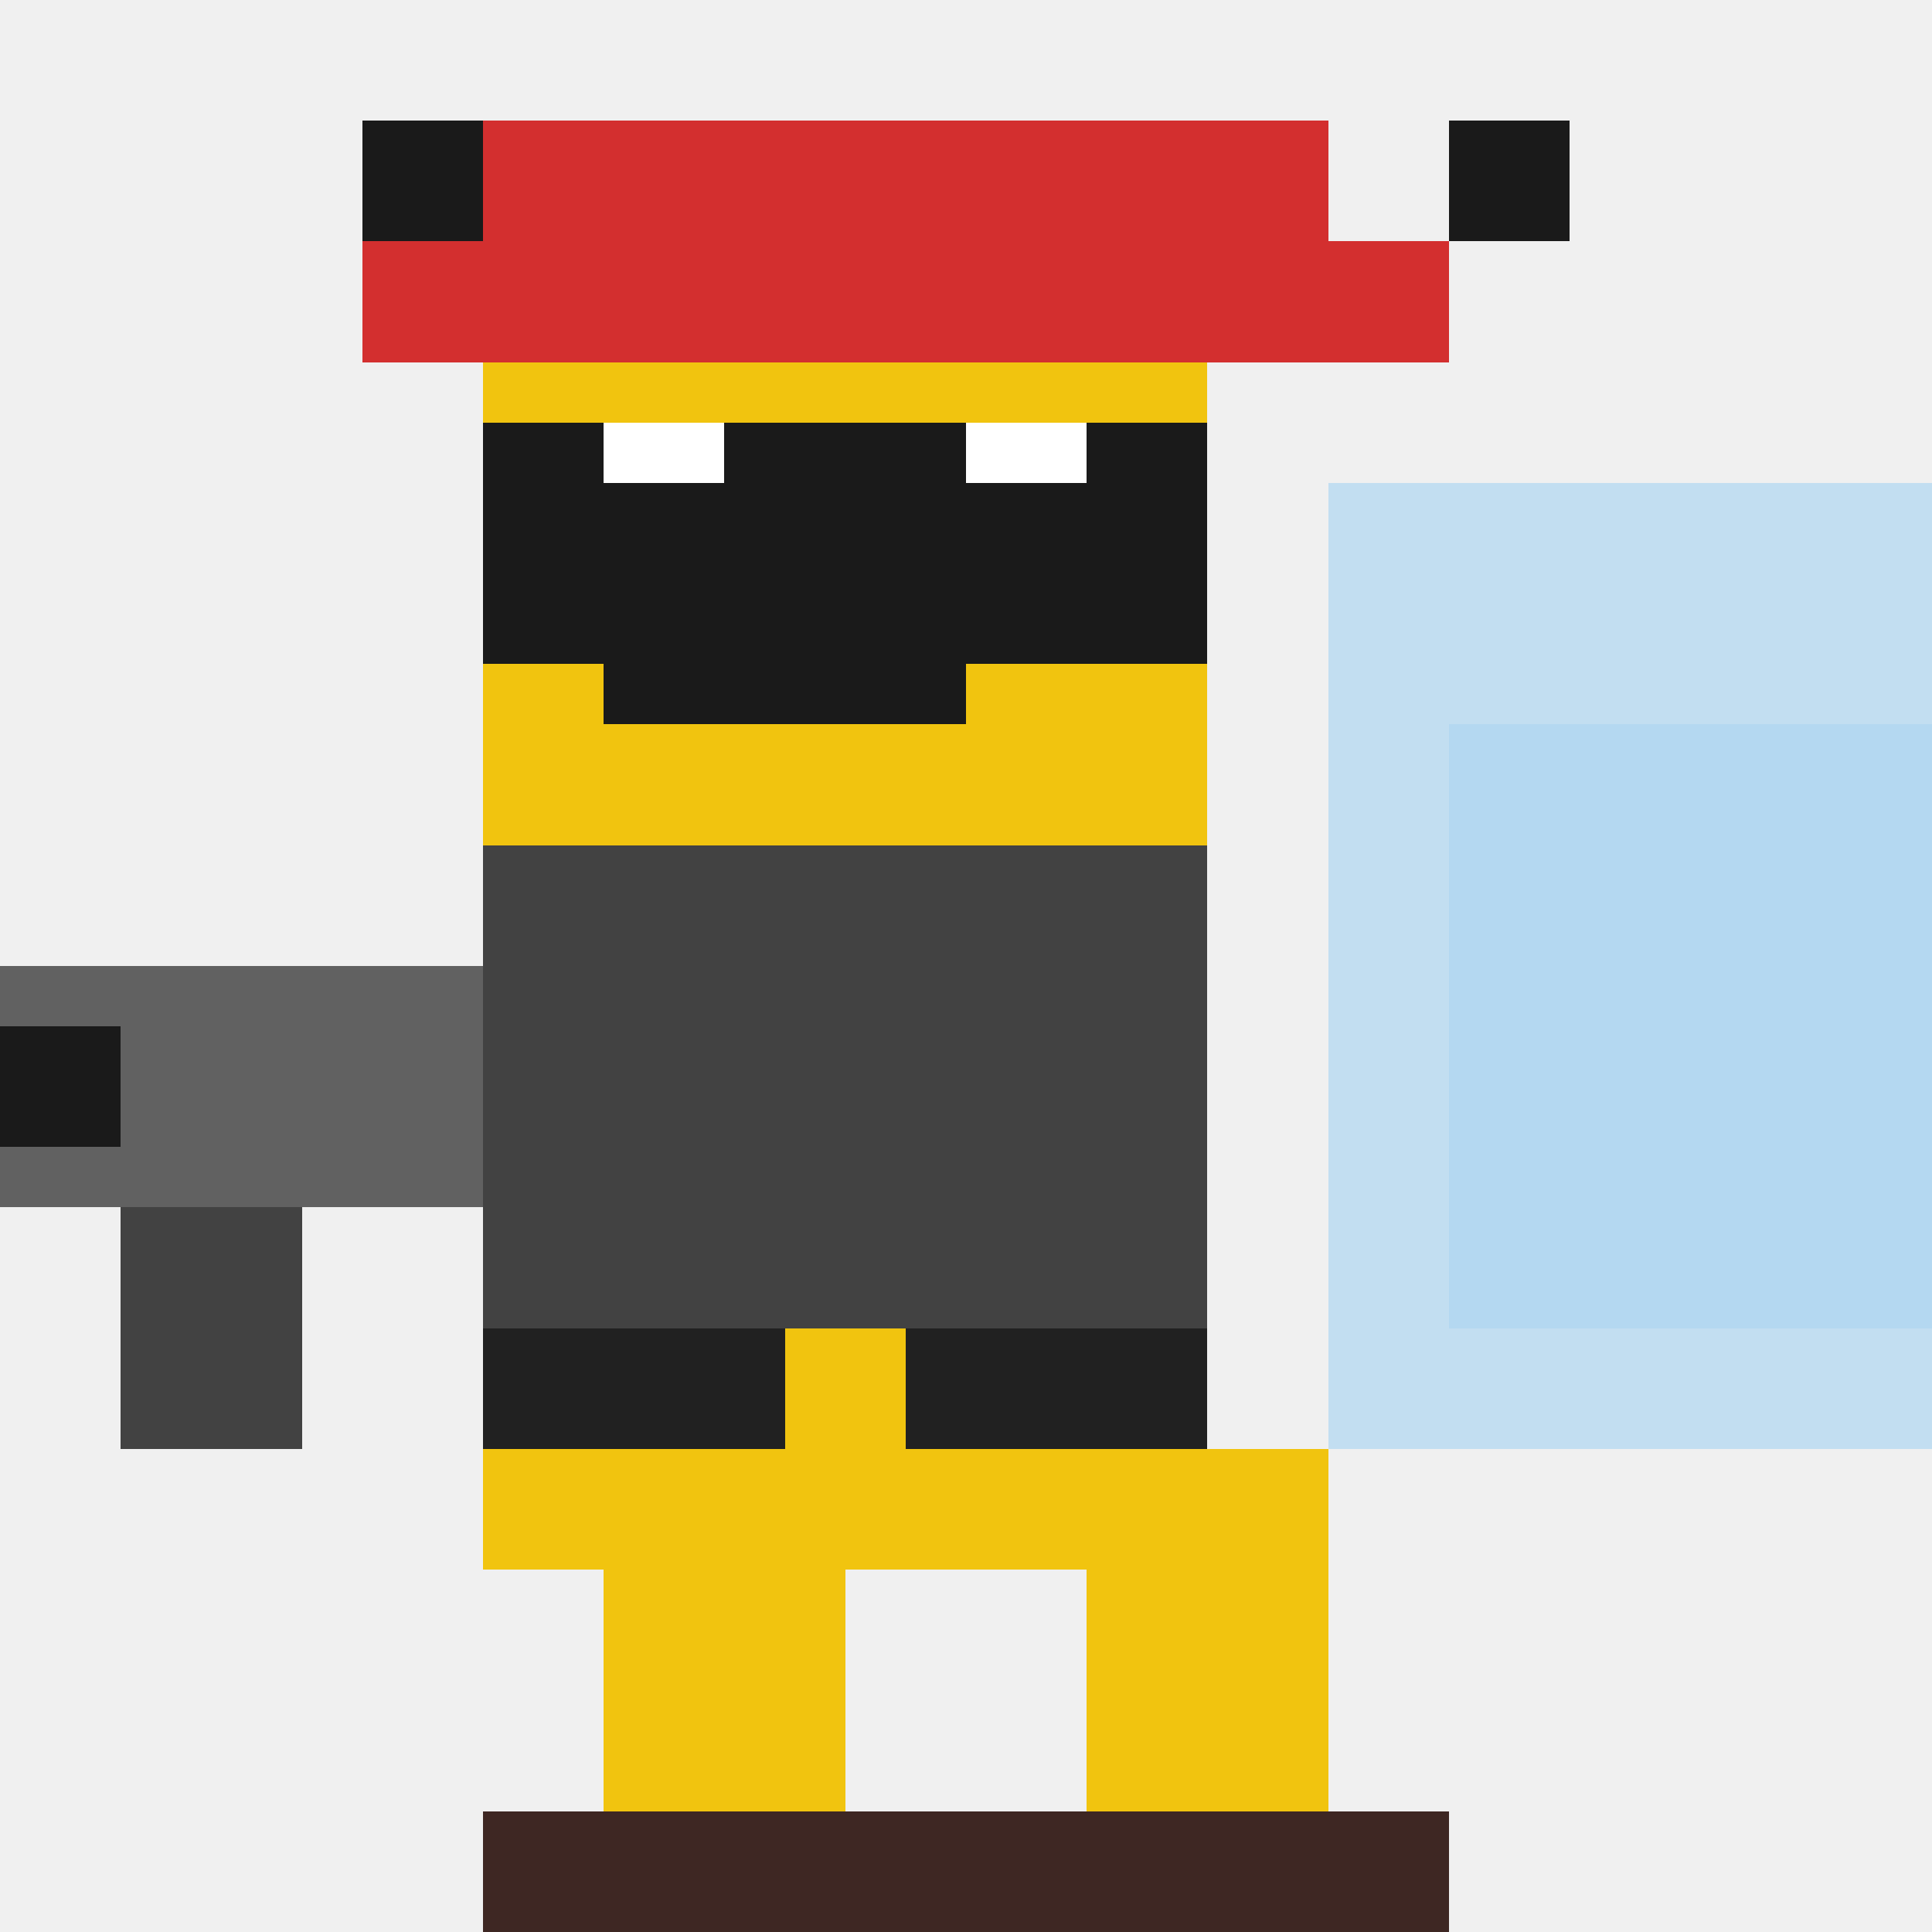
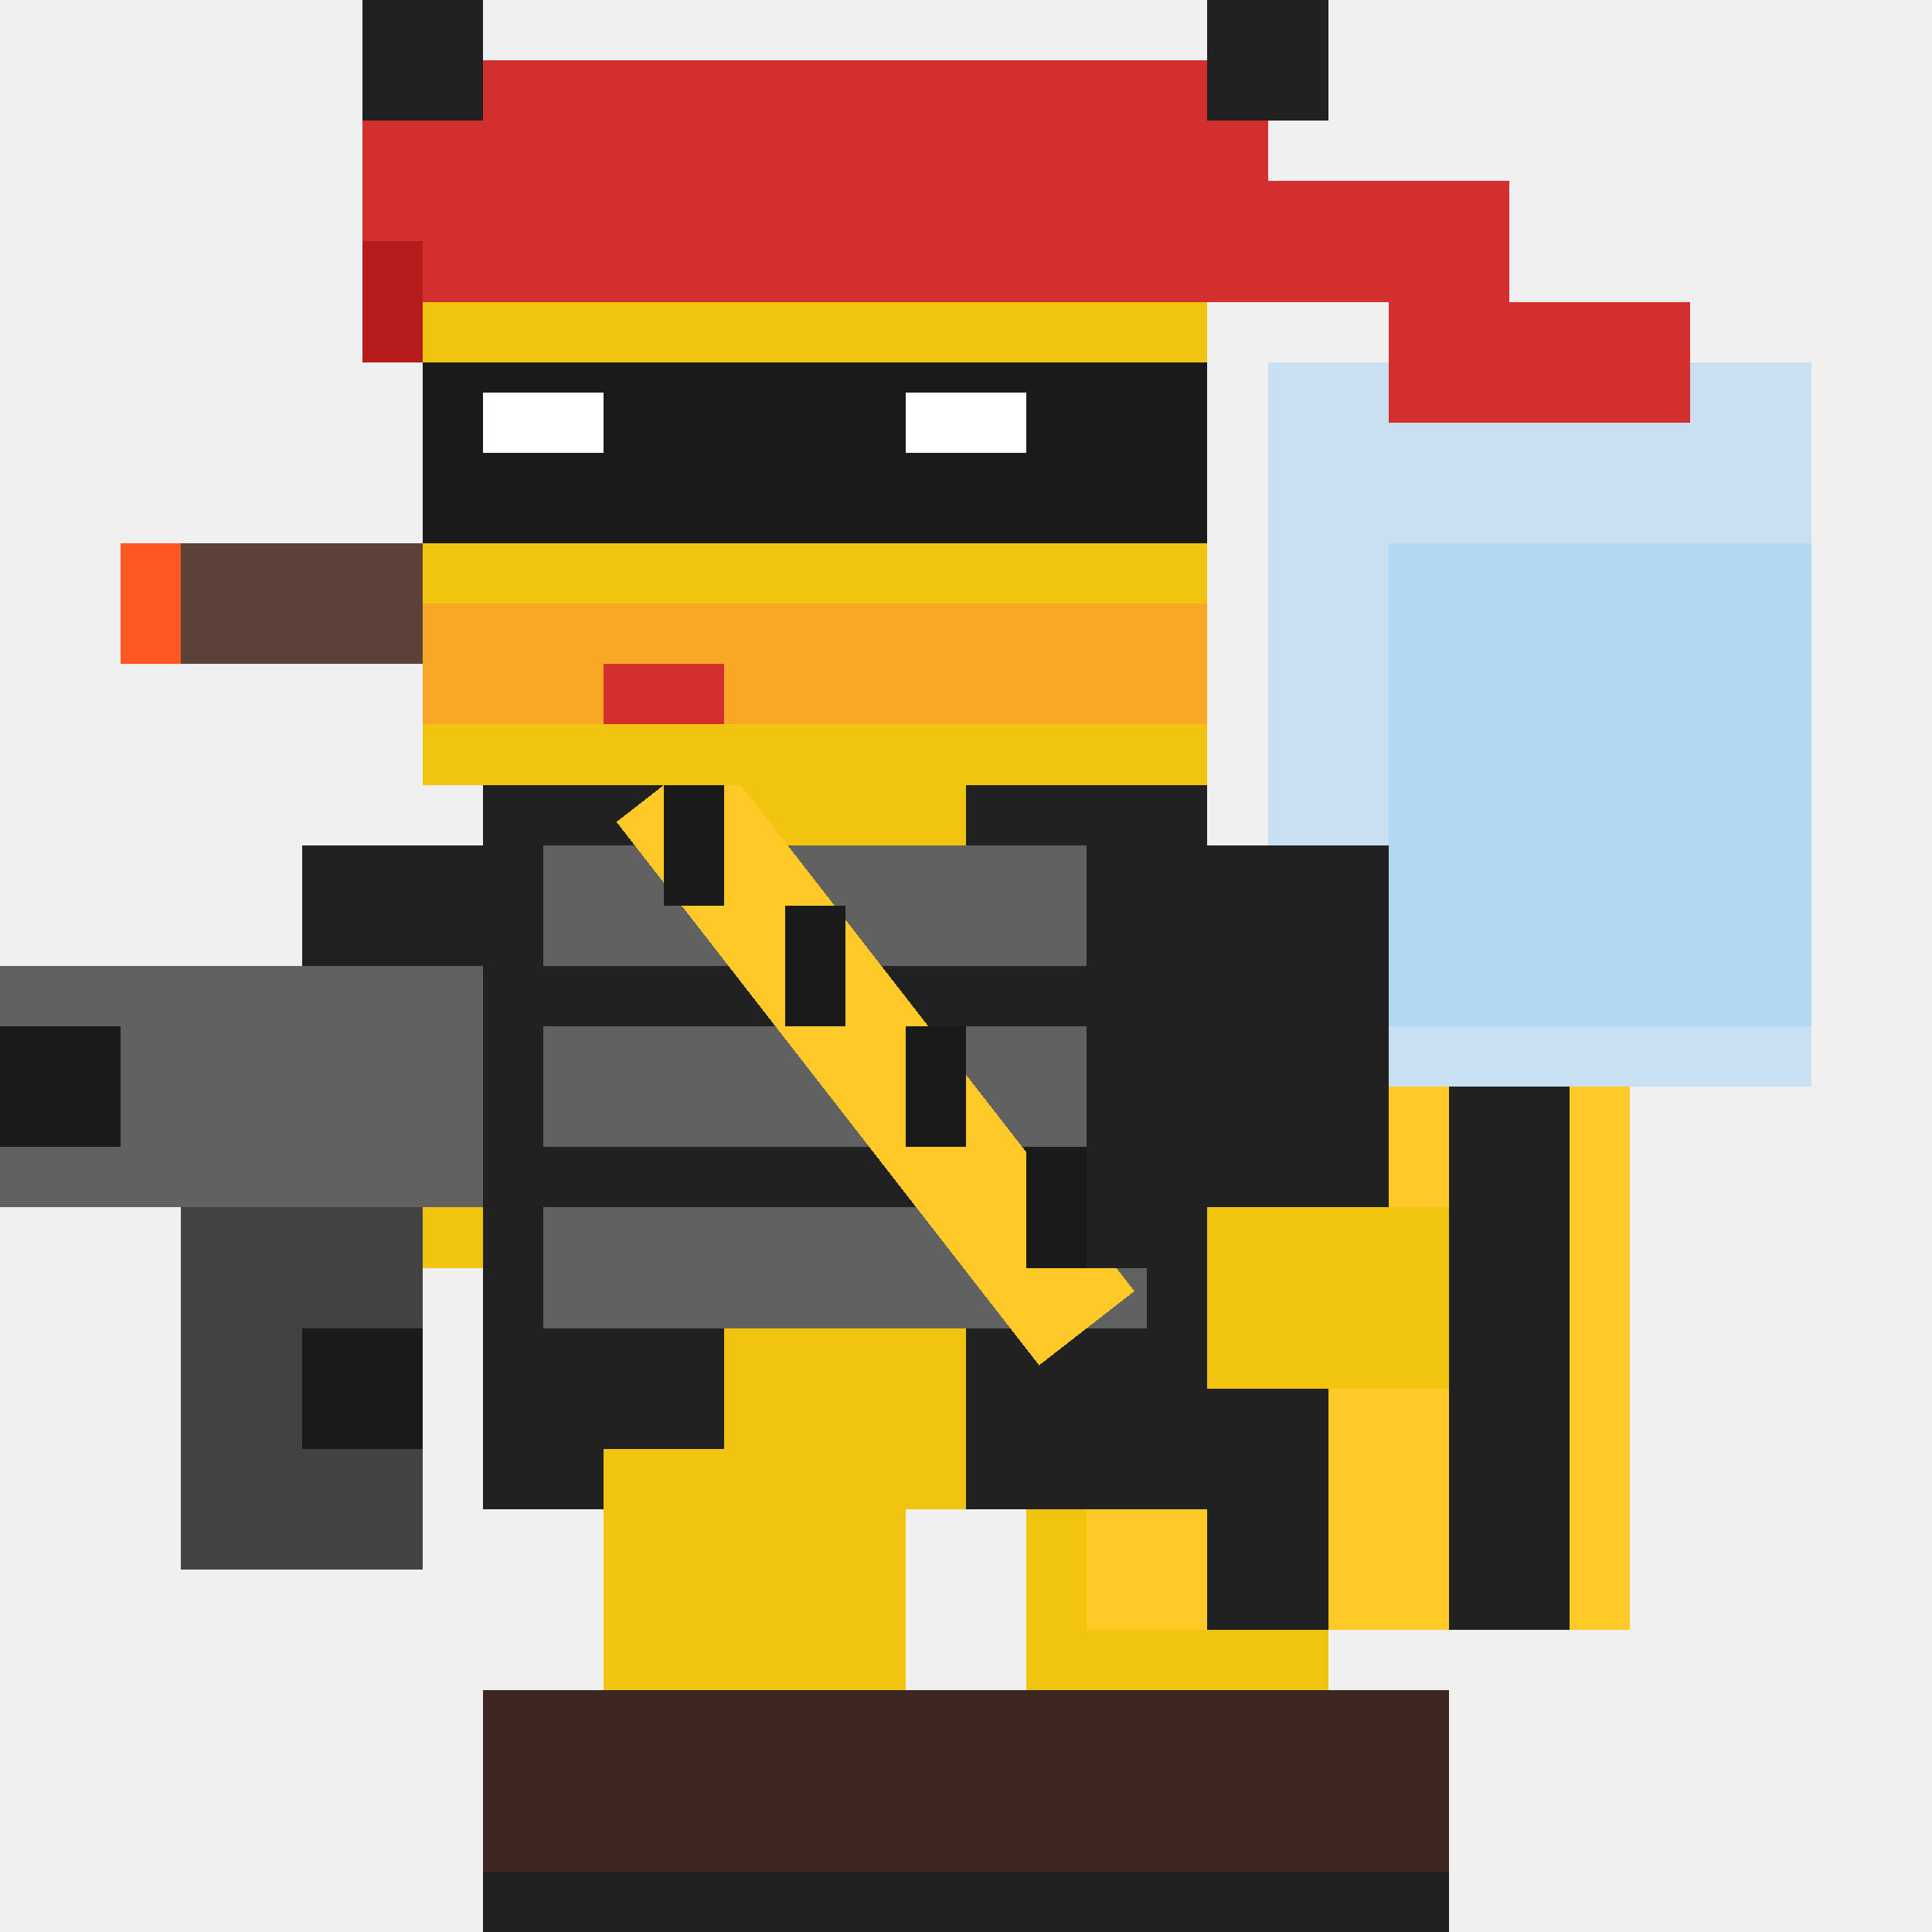
- <svg xmlns="http://www.w3.org/2000/svg" width="256" height="256" viewBox="0 0 32 32" shape-rendering="crispEdges">
-   <rect x="22" y="8" width="10" height="16" fill="#AED6F1" opacity="0.7" />
-   <rect x="24" y="12" width="8" height="10" fill="#AED6F1" opacity="0.7" />
-   <rect x="18" y="24" width="4" height="6" fill="#F1C40F" />
-   <rect x="16" y="30" width="8" height="2" fill="#3E2723" />
-   <rect x="8" y="14" width="12" height="12" fill="#F1C40F" />
-   <rect x="8" y="14" width="12" height="8" fill="#424242" />
-   <rect x="8" y="22" width="12" height="2" fill="#212121" />
-   <rect x="13" y="22" width="2" height="2" fill="#F1C40F" />
-   <rect x="8" y="4" width="12" height="10" fill="#F1C40F" />
-   <rect x="6" y="2" width="16" height="4" fill="#D32F2F" />
-   <rect x="20" y="4" width="4" height="2" fill="#D32F2F" />
-   <rect x="8" y="7" width="12" height="4" fill="#1A1A1A" />
-   <rect x="10" y="7" width="2" height="1" fill="#FFFFFF" />
-   <rect x="16" y="7" width="2" height="1" fill="#FFFFFF" />
-   <rect x="4" y="16" width="4" height="4" fill="#F1C40F" />
-   <rect x="0" y="16" width="8" height="4" fill="#616161" />
-   <rect x="0" y="17" width="2" height="2" fill="#1A1A1A" />
-   <rect x="2" y="20" width="3" height="4" fill="#424242" />
-   <rect x="10" y="24" width="4" height="6" fill="#F1C40F" />
-   <rect x="8" y="30" width="8" height="2" fill="#3E2723" />
-   <rect x="10" y="11" width="6" height="1" fill="#1A1A1A" />
-   <rect x="6" y="2" width="2" height="2" fill="#1A1A1A" />
-   <rect x="24" y="2" width="2" height="2" fill="#1A1A1A" />
+ <svg xmlns="http://www.w3.org/2000/svg" width="512" height="512" viewBox="0 0 64 64" shape-rendering="crispEdges">
+   <rect x="42" y="12" width="18" height="24" fill="#AED6F1" opacity="0.6" />
+   <rect x="46" y="18" width="14" height="16" fill="#AED6F1" opacity="0.8" />
+   <rect x="34" y="48" width="10" height="10" fill="#F1C40F" />
+   <rect x="30" y="56" width="18" height="8" fill="#3E2723" />
+   <rect x="30" y="62" width="18" height="2" fill="#212121" />
+   <rect x="36" y="36" width="18" height="18" fill="#FFCA28" />
+   <rect x="40" y="36" width="4" height="18" fill="#212121" />
+   <rect x="48" y="36" width="4" height="18" fill="#212121" />
+   <rect x="16" y="24" width="24" height="26" fill="#F1C40F" />
+   <rect x="16" y="24" width="24" height="26" fill="#212121" />
+   <rect x="24" y="24" width="8" height="26" fill="#F1C40F" />
+   <rect x="18" y="28" width="20" height="16" fill="#616161" />
+   <rect x="18" y="32" width="20" height="2" fill="#212121" />
+   <rect x="18" y="38" width="20" height="2" fill="#212121" />
+   <path d="M 22 26 L 36 44" stroke="#FFCA28" stroke-width="4" fill="none" />
+   <rect x="22" y="26" width="2" height="4" fill="#1A1A1A" />
+   <rect x="26" y="30" width="2" height="4" fill="#1A1A1A" />
+   <rect x="30" y="34" width="2" height="4" fill="#1A1A1A" />
+   <rect x="34" y="38" width="2" height="4" fill="#1A1A1A" />
+   <rect x="20" y="48" width="10" height="10" fill="#F1C40F" />
+   <rect x="16" y="56" width="18" height="8" fill="#3E2723" />
+   <rect x="16" y="62" width="18" height="2" fill="#212121" />
+   <rect x="36" y="28" width="10" height="14" fill="#212121" />
+   <rect x="40" y="40" width="8" height="6" fill="#F1C40F" />
+   <rect x="14" y="8" width="26" height="18" fill="#F1C40F" />
+   <rect x="14" y="20" width="26" height="4" fill="#F9A825" />
+   <rect x="12" y="2" width="30" height="8" fill="#D32F2F" />
+   <rect x="38" y="6" width="12" height="4" fill="#D32F2F" />
+   <rect x="46" y="10" width="10" height="4" fill="#D32F2F" />
+   <rect x="12" y="8" width="2" height="4" fill="#B71C1C" />
+   <rect x="14" y="12" width="26" height="6" fill="#1A1A1A" />
+   <rect x="16" y="13" width="4" height="2" fill="#FFFFFF" />
+   <rect x="30" y="13" width="4" height="2" fill="#FFFFFF" />
+   <rect x="6" y="18" width="8" height="4" fill="#5D4037" />
+   <rect x="4" y="18" width="2" height="4" fill="#FF5722" />
+   <rect x="10" y="28" width="8" height="12" fill="#212121" />
+   <rect x="8" y="36" width="8" height="6" fill="#F1C40F" />
+   <rect x="0" y="32" width="16" height="8" fill="#616161" />
+   <rect x="0" y="34" width="4" height="4" fill="#1A1A1A" />
+   <rect x="6" y="40" width="8" height="12" fill="#424242" />
+   <rect x="10" y="44" width="4" height="4" fill="#1A1A1A" />
+   <rect x="12" y="0" width="4" height="4" fill="#212121" />
+   <rect x="40" y="0" width="4" height="4" fill="#212121" />
+   <rect x="20" y="22" width="4" height="2" fill="#D32F2F" />
</svg>
